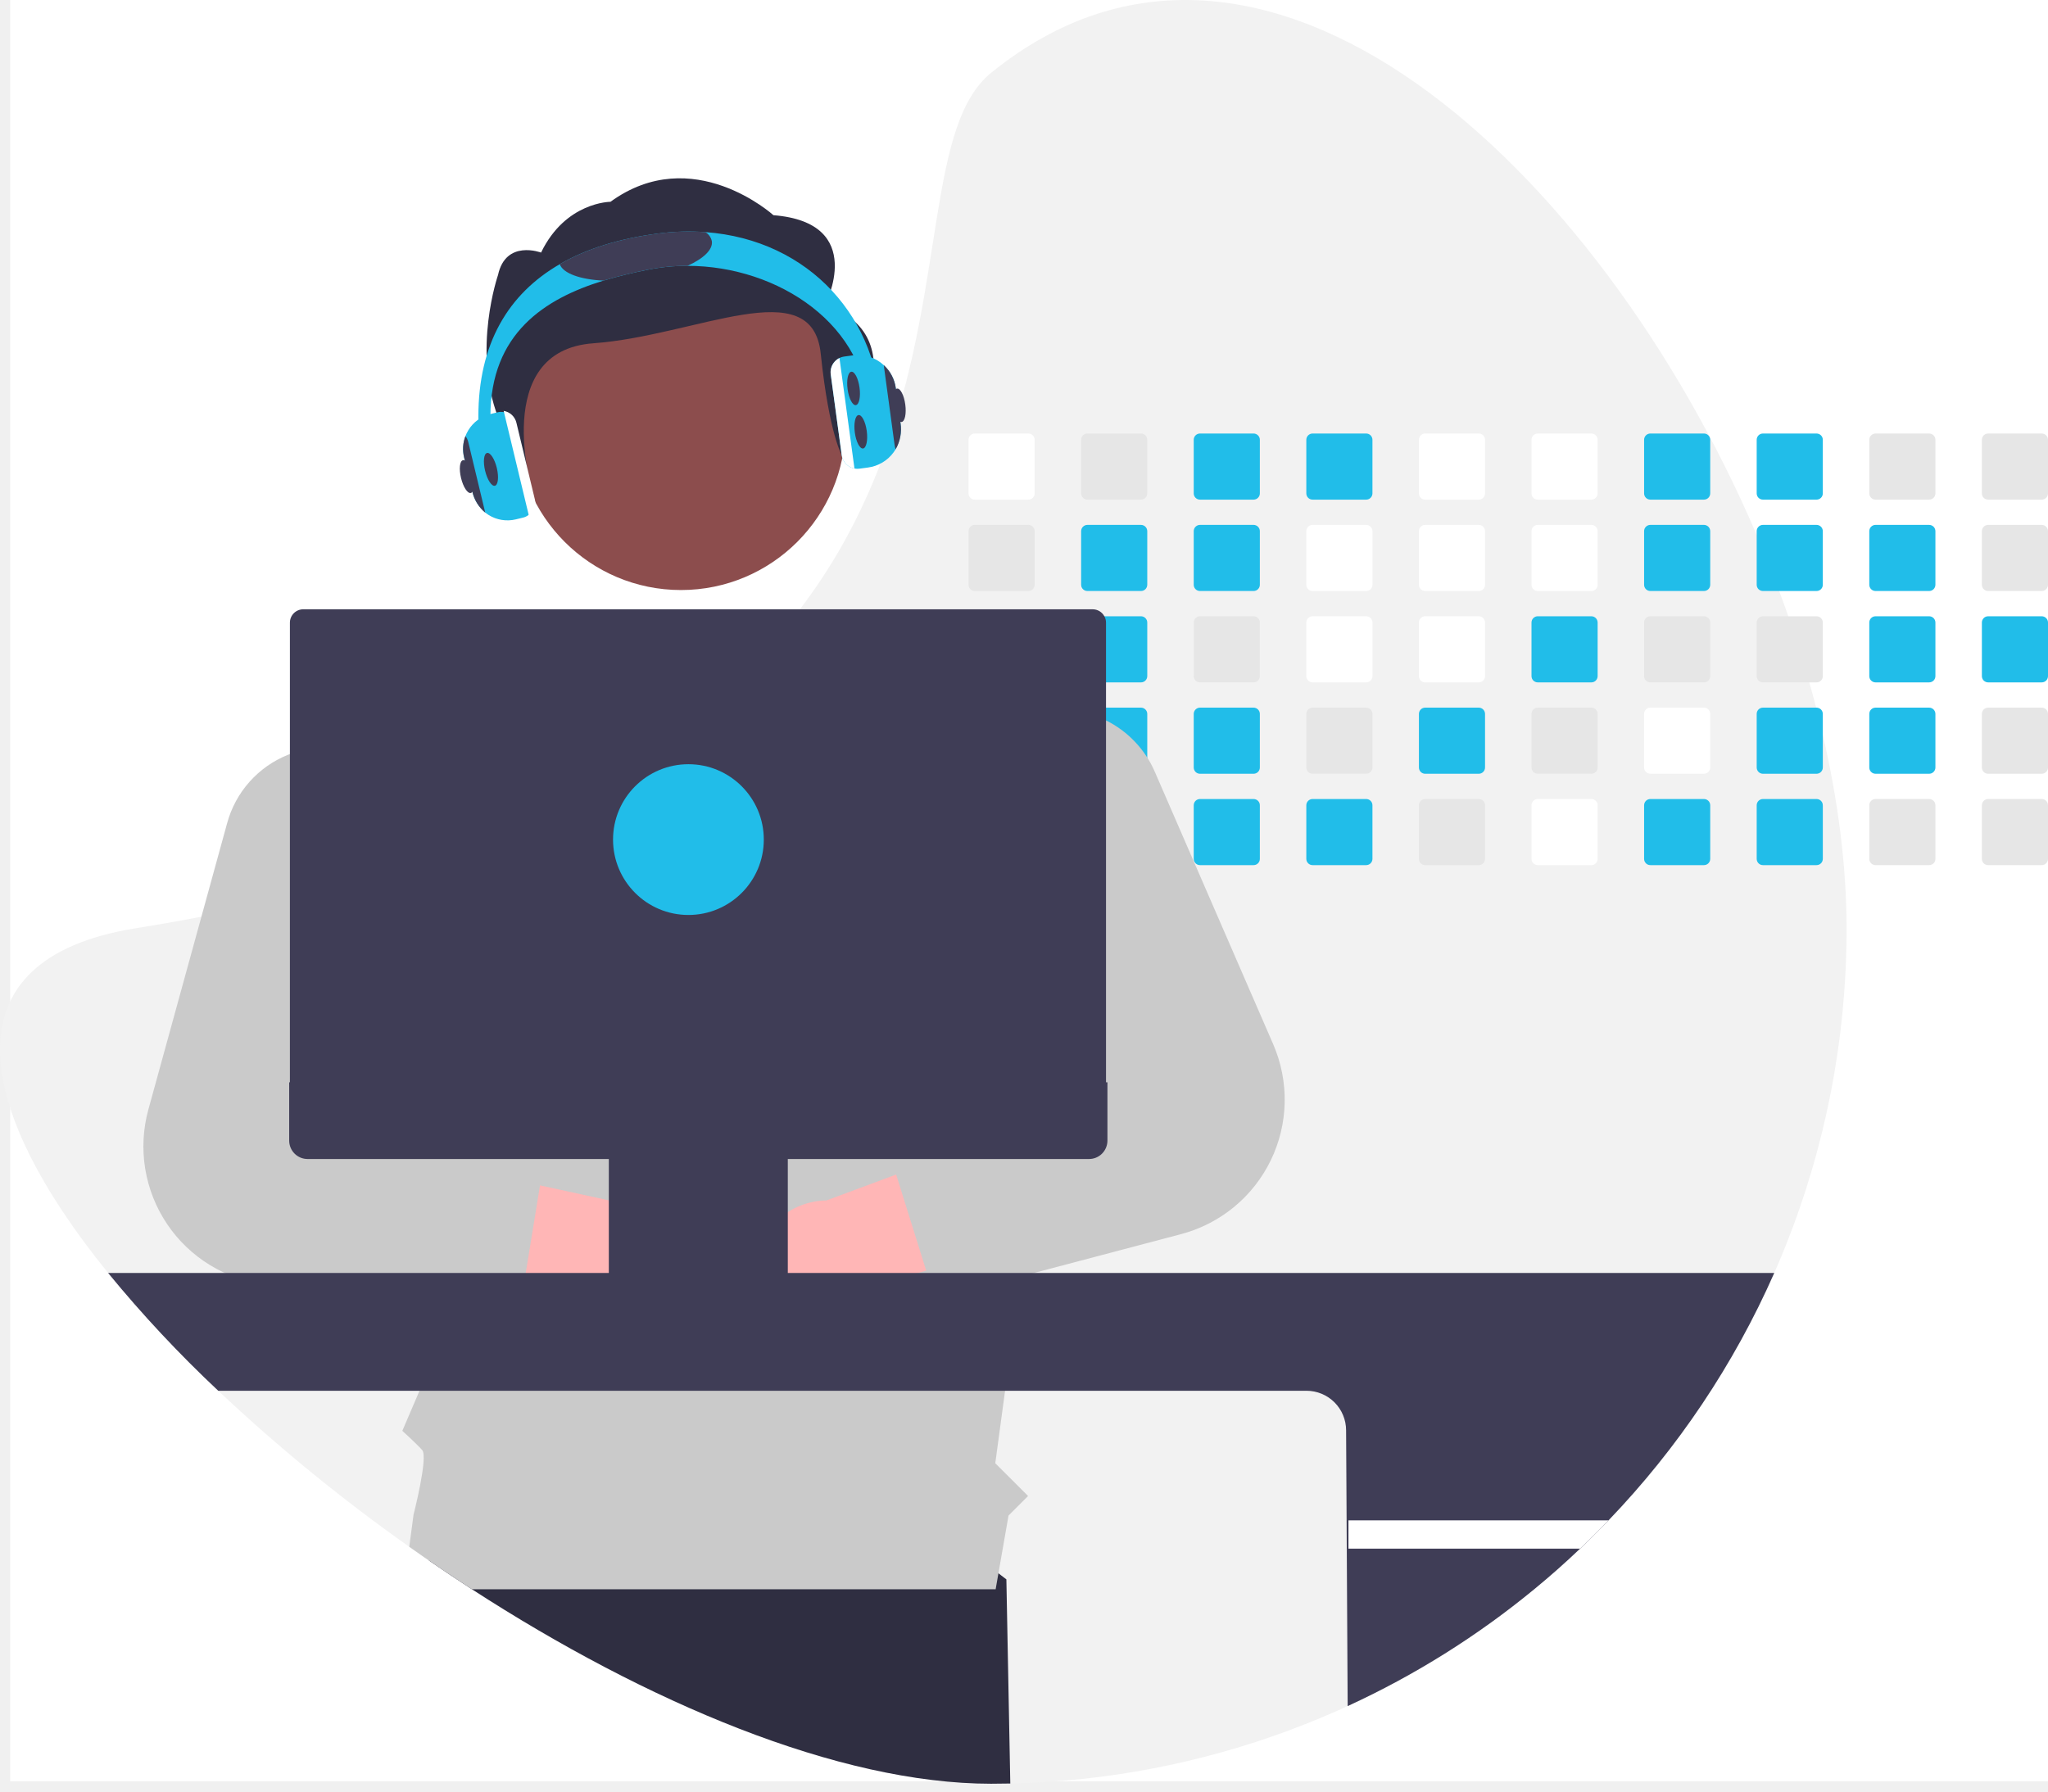
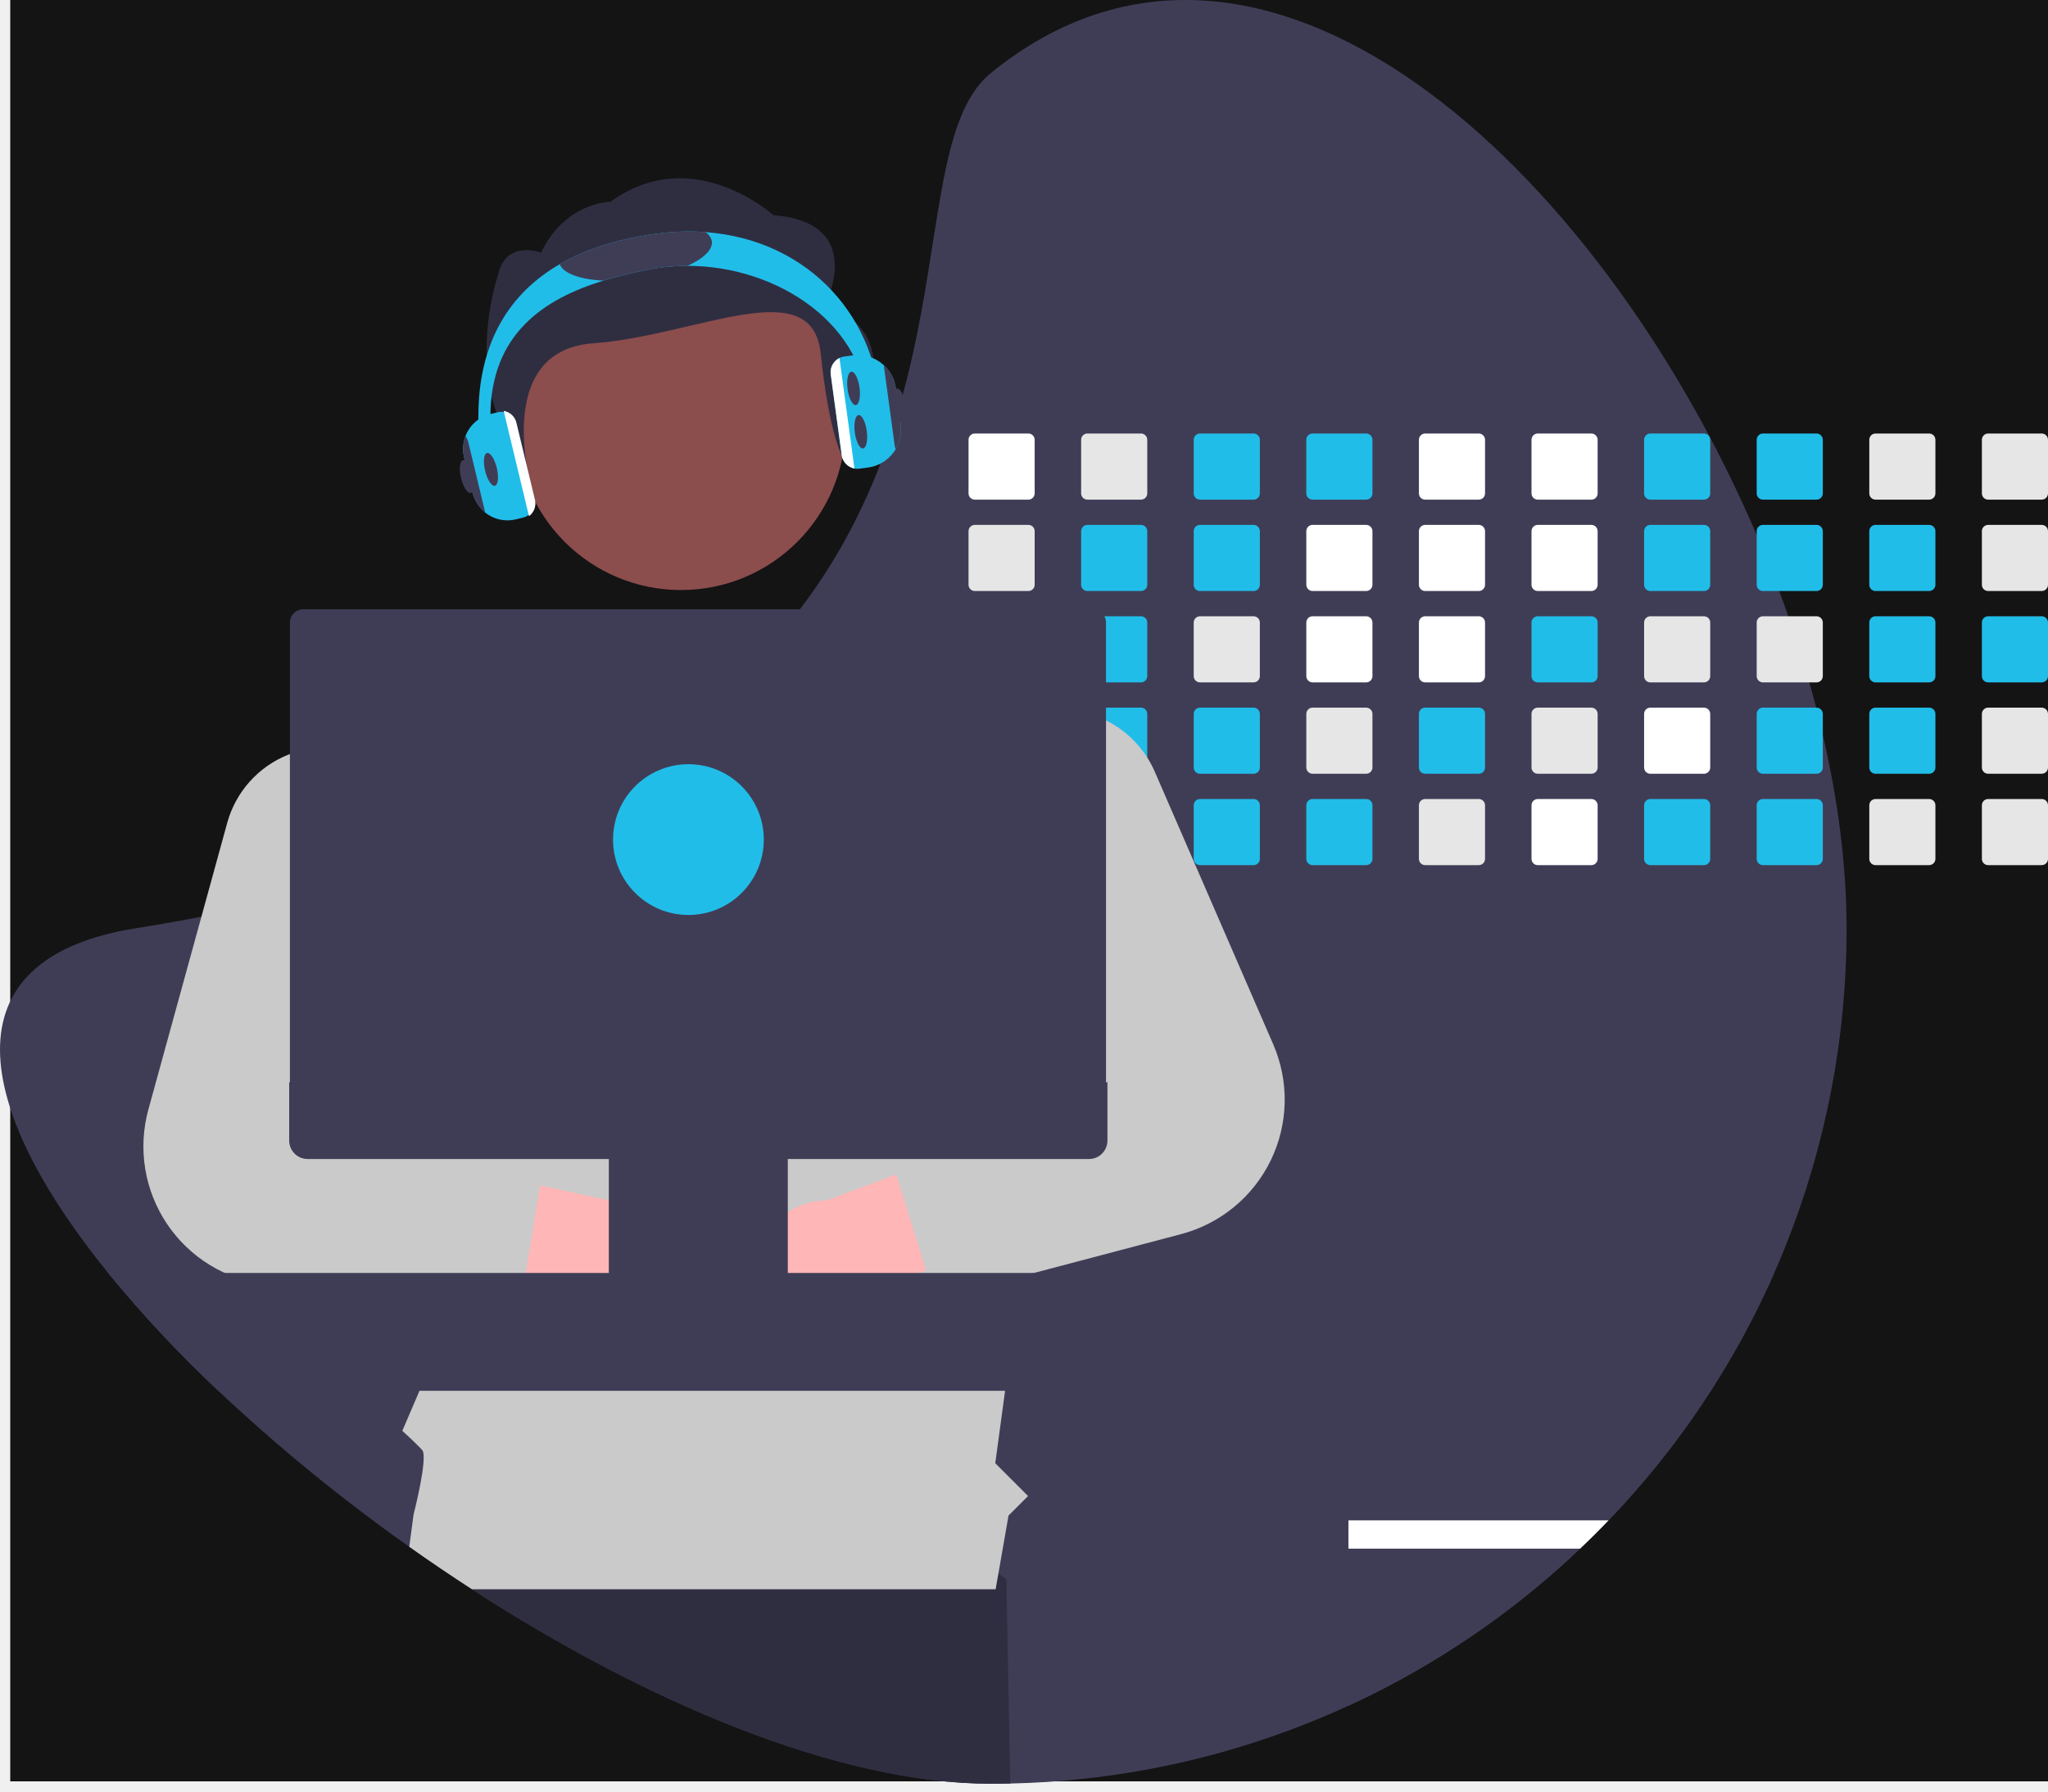
<svg xmlns="http://www.w3.org/2000/svg" width="200" height="175" viewBox="0 0 200 175" fill="none">
  <g clip-path="url(#clip0_30_2)">
-     <rect x="1" width="200" height="174" fill="white" />
-     <path d="M180.328 90.674C180.354 112.233 172.022 132.963 157.083 148.506C156.183 149.449 155.258 150.369 154.309 151.267C152.863 152.643 151.368 153.966 149.825 155.235C135.388 167.132 117.363 173.816 98.662 174.212C98.039 174.226 97.413 174.233 96.785 174.233C81.87 174.233 63.11 166.265 46.086 155.235C44.677 154.322 43.281 153.388 41.898 152.434C41.251 151.991 40.608 151.543 39.967 151.088C33.401 146.451 27.169 141.359 21.315 135.848C17.483 132.251 13.89 128.408 10.558 124.343C-2.524 108.204 -5.409 93.663 13.241 90.674C15.449 90.321 17.591 89.944 19.669 89.543C22.679 88.964 25.56 88.339 28.311 87.668C32.017 86.767 35.499 85.79 38.756 84.738C39.852 84.385 40.923 84.025 41.968 83.658C57.427 78.228 67.773 71.146 74.816 63.463C76.01 62.162 77.112 60.846 78.119 59.514C79.661 57.486 81.063 55.355 82.312 53.136C84.037 50.051 85.486 46.821 86.641 43.481L86.705 43.298C92.308 27.131 90.603 12.136 96.785 7.117C123.211 -14.339 156.11 16.216 171.552 52.249C172.33 54.065 173.063 55.891 173.748 57.729C174.057 58.55 174.354 59.372 174.639 60.196C175.392 62.343 176.074 64.496 176.688 66.654C176.923 67.477 177.147 68.3 177.36 69.121C177.588 70.008 177.807 70.892 178.009 71.776C179.512 78.251 180.328 84.637 180.328 90.674Z" fill="#F2F2F2" />
+     <rect x="1" width="200" height="174" fill="#141414" />
+     <path d="M180.328 90.674C180.354 112.233 172.022 132.963 157.083 148.506C156.183 149.449 155.258 150.369 154.309 151.267C152.863 152.643 151.368 153.966 149.825 155.235C135.388 167.132 117.363 173.816 98.662 174.212C98.039 174.226 97.413 174.233 96.785 174.233C81.87 174.233 63.11 166.265 46.086 155.235C44.677 154.322 43.281 153.388 41.898 152.434C41.251 151.991 40.608 151.543 39.967 151.088C33.401 146.451 27.169 141.359 21.315 135.848C17.483 132.251 13.89 128.408 10.558 124.343C-2.524 108.204 -5.409 93.663 13.241 90.674C15.449 90.321 17.591 89.944 19.669 89.543C22.679 88.964 25.56 88.339 28.311 87.668C32.017 86.767 35.499 85.79 38.756 84.738C39.852 84.385 40.923 84.025 41.968 83.658C57.427 78.228 67.773 71.146 74.816 63.463C76.01 62.162 77.112 60.846 78.119 59.514C79.661 57.486 81.063 55.355 82.312 53.136C84.037 50.051 85.486 46.821 86.641 43.481L86.705 43.298C92.308 27.131 90.603 12.136 96.785 7.117C123.211 -14.339 156.11 16.216 171.552 52.249C172.33 54.065 173.063 55.891 173.748 57.729C174.057 58.55 174.354 59.372 174.639 60.196C175.392 62.343 176.074 64.496 176.688 66.654C176.923 67.477 177.147 68.3 177.36 69.121C177.588 70.008 177.807 70.892 178.009 71.776C179.512 78.251 180.328 84.637 180.328 90.674Z" fill="#3F3D56" />
    <path d="M98.662 174.212C98.039 174.226 97.413 174.233 96.785 174.233C81.87 174.233 63.11 166.265 46.086 155.235C44.677 154.322 43.281 153.389 41.898 152.434L43.111 145.049L79.843 140.171L98.279 154.271L98.662 174.212Z" fill="#2F2E41" />
    <path d="M100.43 42.345H95.196C95.034 42.345 94.878 42.41 94.763 42.524C94.649 42.639 94.584 42.794 94.584 42.957V48.194C94.584 48.275 94.6 48.354 94.631 48.428C94.662 48.502 94.707 48.569 94.763 48.626C94.821 48.682 94.888 48.727 94.962 48.758C95.036 48.788 95.116 48.804 95.196 48.803H100.43C100.592 48.803 100.747 48.739 100.861 48.625C100.977 48.511 101.041 48.356 101.041 48.194V42.957C101.041 42.795 100.977 42.639 100.862 42.525C100.748 42.41 100.592 42.346 100.43 42.345Z" fill="white" />
    <path d="M100.43 51.27H95.196C95.034 51.271 94.878 51.335 94.763 51.45C94.649 51.564 94.584 51.72 94.584 51.882V57.12C94.584 57.2 94.6 57.279 94.631 57.353C94.662 57.427 94.707 57.494 94.763 57.551C94.821 57.608 94.888 57.652 94.962 57.683C95.036 57.713 95.116 57.729 95.196 57.729H100.43C100.592 57.729 100.747 57.665 100.861 57.551C100.977 57.436 101.041 57.281 101.041 57.12V51.882C101.041 51.72 100.977 51.565 100.862 51.45C100.748 51.336 100.592 51.271 100.43 51.27Z" fill="#E6E6E6" />
    <path d="M100.43 60.196H95.196C95.034 60.196 94.878 60.26 94.763 60.375C94.649 60.49 94.584 60.645 94.584 60.807V66.043C94.584 66.123 94.6 66.203 94.63 66.277C94.661 66.351 94.706 66.419 94.763 66.475C94.82 66.532 94.888 66.577 94.961 66.608C95.036 66.638 95.115 66.654 95.196 66.654H100.43C100.592 66.654 100.748 66.59 100.862 66.475C100.977 66.36 101.041 66.205 101.041 66.043V60.807C101.041 60.645 100.977 60.49 100.862 60.376C100.748 60.261 100.592 60.196 100.43 60.196Z" fill="#E6E6E6" />
    <path d="M101.032 69.624C101.006 69.484 100.932 69.356 100.821 69.264C100.712 69.173 100.573 69.122 100.43 69.121H95.196C95.034 69.121 94.878 69.186 94.763 69.301C94.649 69.415 94.584 69.571 94.584 69.733V74.968C94.584 75.048 94.6 75.128 94.63 75.202C94.661 75.276 94.706 75.344 94.763 75.401C94.82 75.457 94.888 75.503 94.961 75.533C95.036 75.564 95.115 75.579 95.196 75.579H100.43C100.592 75.579 100.748 75.515 100.862 75.4C100.977 75.286 101.041 75.13 101.041 74.968V69.733C101.042 69.697 101.039 69.66 101.032 69.624Z" fill="#E6E6E6" />
    <path d="M100.668 78.094C100.592 78.063 100.512 78.046 100.43 78.047H95.196C95.115 78.046 95.036 78.062 94.961 78.093C94.888 78.123 94.82 78.169 94.763 78.225C94.706 78.282 94.661 78.35 94.63 78.424C94.6 78.498 94.584 78.578 94.584 78.658V83.894C94.584 83.974 94.599 84.053 94.63 84.128C94.661 84.202 94.706 84.27 94.763 84.327C94.819 84.383 94.887 84.429 94.961 84.459C95.036 84.489 95.115 84.505 95.196 84.504H100.43C100.592 84.504 100.748 84.44 100.862 84.325C100.977 84.211 101.041 84.055 101.041 83.894V78.658C101.041 78.538 101.006 78.42 100.939 78.32C100.872 78.22 100.778 78.141 100.668 78.094Z" fill="#E6E6E6" />
    <path d="M111.426 42.345H106.191C106.029 42.345 105.874 42.41 105.759 42.524C105.644 42.639 105.58 42.794 105.58 42.957V48.194C105.58 48.275 105.596 48.354 105.626 48.428C105.657 48.502 105.702 48.569 105.759 48.626C105.816 48.682 105.883 48.727 105.957 48.758C106.032 48.788 106.111 48.804 106.191 48.803H111.426C111.587 48.803 111.743 48.739 111.857 48.625C111.972 48.511 112.037 48.356 112.037 48.194V42.957C112.037 42.795 111.972 42.639 111.857 42.525C111.743 42.41 111.588 42.346 111.426 42.345Z" fill="#E6E6E6" />
    <path d="M111.426 51.27H106.191C106.029 51.271 105.874 51.335 105.759 51.45C105.644 51.564 105.58 51.72 105.58 51.882V57.12C105.58 57.2 105.596 57.279 105.626 57.353C105.657 57.427 105.702 57.494 105.759 57.551C105.816 57.608 105.883 57.652 105.957 57.683C106.032 57.713 106.111 57.729 106.191 57.729H111.426C111.587 57.729 111.743 57.665 111.857 57.551C111.972 57.436 112.037 57.281 112.037 57.12V51.882C112.037 51.72 111.972 51.565 111.857 51.45C111.743 51.336 111.588 51.271 111.426 51.27Z" fill="#21BDE9" />
    <path d="M111.426 60.196H106.191C106.029 60.196 105.874 60.26 105.759 60.375C105.644 60.49 105.58 60.645 105.58 60.807V66.043C105.579 66.123 105.595 66.203 105.626 66.277C105.657 66.351 105.701 66.419 105.759 66.475C105.815 66.532 105.883 66.577 105.957 66.608C106.031 66.638 106.111 66.654 106.191 66.654H111.426C111.588 66.654 111.743 66.59 111.858 66.475C111.972 66.36 112.037 66.205 112.037 66.043V60.807C112.037 60.645 111.972 60.49 111.857 60.376C111.743 60.261 111.588 60.196 111.426 60.196Z" fill="#21BDE9" />
    <path d="M111.426 69.121H106.191C106.063 69.121 105.938 69.162 105.834 69.237C105.73 69.312 105.653 69.418 105.612 69.54C105.591 69.602 105.58 69.667 105.58 69.733V74.968C105.579 75.048 105.595 75.128 105.626 75.202C105.657 75.276 105.701 75.344 105.759 75.401C105.815 75.457 105.883 75.503 105.957 75.533C106.031 75.564 106.111 75.579 106.191 75.579H111.426C111.588 75.579 111.743 75.515 111.858 75.4C111.972 75.286 112.037 75.13 112.037 74.968V69.733C112.037 69.571 111.972 69.416 111.857 69.301C111.743 69.186 111.588 69.122 111.426 69.121Z" fill="#21BDE9" />
    <path d="M111.426 78.047H106.191C106.111 78.046 106.031 78.062 105.957 78.093C105.883 78.123 105.815 78.169 105.759 78.225C105.701 78.282 105.657 78.35 105.626 78.424C105.595 78.498 105.579 78.578 105.58 78.658V83.894C105.579 83.974 105.595 84.053 105.626 84.128C105.657 84.201 105.701 84.269 105.759 84.326C105.815 84.383 105.883 84.428 105.957 84.458C106.031 84.489 106.111 84.505 106.191 84.504H111.426C111.588 84.504 111.743 84.44 111.858 84.325C111.972 84.211 112.037 84.055 112.037 83.894V78.658C112.037 78.496 111.972 78.34 111.858 78.226C111.743 78.111 111.588 78.047 111.426 78.047Z" fill="#E6E6E6" />
    <path d="M122.421 42.345H117.186C117.024 42.345 116.869 42.41 116.754 42.524C116.64 42.639 116.575 42.794 116.575 42.957V48.194C116.575 48.275 116.591 48.354 116.622 48.428C116.652 48.502 116.698 48.569 116.754 48.626C116.811 48.682 116.879 48.727 116.953 48.758C117.027 48.788 117.106 48.804 117.186 48.803H122.421C122.583 48.803 122.738 48.739 122.852 48.625C122.967 48.511 123.032 48.356 123.032 48.194V42.957C123.032 42.795 122.967 42.639 122.852 42.525C122.738 42.41 122.583 42.346 122.421 42.345Z" fill="#21BDE9" />
    <path d="M122.421 51.27H117.186C117.024 51.271 116.869 51.335 116.754 51.45C116.64 51.564 116.575 51.72 116.575 51.882V57.12C116.575 57.2 116.591 57.279 116.622 57.353C116.652 57.427 116.698 57.494 116.754 57.551C116.811 57.608 116.879 57.652 116.953 57.683C117.027 57.713 117.106 57.729 117.186 57.729H122.421C122.583 57.729 122.738 57.665 122.852 57.551C122.967 57.436 123.032 57.281 123.032 57.12V51.882C123.032 51.72 122.967 51.565 122.852 51.45C122.738 51.336 122.583 51.271 122.421 51.27Z" fill="#21BDE9" />
    <path d="M122.421 60.196H117.186C117.024 60.196 116.869 60.26 116.754 60.375C116.64 60.49 116.575 60.645 116.575 60.807V66.043C116.575 66.123 116.591 66.203 116.621 66.277C116.652 66.351 116.697 66.419 116.754 66.475C116.811 66.532 116.878 66.577 116.952 66.608C117.027 66.638 117.106 66.654 117.186 66.654H122.421C122.583 66.654 122.739 66.59 122.853 66.475C122.968 66.36 123.032 66.205 123.032 66.043V60.807C123.032 60.645 122.967 60.49 122.852 60.376C122.738 60.261 122.583 60.196 122.421 60.196Z" fill="#E6E6E6" />
    <path d="M122.421 69.121H117.186C117.024 69.121 116.869 69.186 116.754 69.301C116.64 69.415 116.575 69.571 116.575 69.733V74.968C116.575 75.048 116.591 75.128 116.621 75.202C116.652 75.276 116.697 75.344 116.754 75.401C116.811 75.457 116.878 75.503 116.952 75.533C117.027 75.564 117.106 75.579 117.186 75.579H122.421C122.583 75.579 122.739 75.515 122.853 75.4C122.968 75.286 123.032 75.13 123.032 74.968V69.733C123.032 69.571 122.967 69.416 122.852 69.301C122.738 69.186 122.583 69.122 122.421 69.121Z" fill="#21BDE9" />
    <path d="M122.421 78.047H117.186C117.106 78.046 117.027 78.062 116.952 78.093C116.878 78.123 116.811 78.169 116.754 78.225C116.697 78.282 116.652 78.35 116.621 78.424C116.591 78.498 116.575 78.578 116.575 78.658V83.894C116.575 83.974 116.591 84.053 116.621 84.128C116.652 84.201 116.697 84.269 116.754 84.326C116.811 84.383 116.878 84.428 116.952 84.458C117.027 84.489 117.106 84.505 117.186 84.504H122.421C122.583 84.504 122.739 84.44 122.853 84.325C122.968 84.211 123.032 84.055 123.032 83.894V78.658C123.032 78.496 122.968 78.34 122.853 78.226C122.739 78.111 122.583 78.047 122.421 78.047Z" fill="#21BDE9" />
    <path d="M133.417 42.345H128.182C128.02 42.345 127.864 42.41 127.75 42.524C127.635 42.639 127.57 42.794 127.57 42.957V48.194C127.57 48.275 127.586 48.354 127.617 48.428C127.648 48.502 127.693 48.569 127.75 48.626C127.807 48.682 127.874 48.727 127.948 48.758C128.022 48.788 128.102 48.804 128.182 48.803H133.417C133.578 48.803 133.733 48.739 133.848 48.625C133.963 48.511 134.027 48.356 134.028 48.194V42.957C134.027 42.795 133.963 42.639 133.848 42.525C133.734 42.41 133.578 42.346 133.417 42.345Z" fill="#21BDE9" />
    <path d="M133.417 51.27H128.182C128.02 51.271 127.864 51.335 127.75 51.45C127.635 51.564 127.57 51.72 127.57 51.882V57.12C127.57 57.2 127.586 57.279 127.617 57.353C127.648 57.427 127.693 57.494 127.75 57.551C127.807 57.608 127.874 57.652 127.948 57.683C128.022 57.713 128.102 57.729 128.182 57.729H133.417C133.578 57.729 133.733 57.665 133.848 57.551C133.963 57.436 134.027 57.281 134.028 57.12V51.882C134.027 51.72 133.963 51.565 133.848 51.45C133.734 51.336 133.578 51.271 133.417 51.27Z" fill="white" />
    <path d="M133.417 60.196H128.182C128.02 60.196 127.864 60.26 127.75 60.375C127.635 60.49 127.57 60.645 127.57 60.807V66.043C127.57 66.123 127.586 66.203 127.617 66.277C127.648 66.351 127.692 66.419 127.749 66.475C127.806 66.532 127.874 66.577 127.948 66.608C128.022 66.638 128.101 66.654 128.182 66.654H133.417C133.579 66.654 133.734 66.59 133.848 66.475C133.963 66.36 134.028 66.205 134.028 66.043V60.807C134.027 60.645 133.963 60.49 133.848 60.376C133.734 60.261 133.578 60.196 133.417 60.196Z" fill="white" />
    <path d="M133.417 69.121H128.182C128.02 69.121 127.864 69.186 127.75 69.301C127.635 69.415 127.57 69.571 127.57 69.733V74.968C127.57 75.048 127.586 75.128 127.617 75.202C127.648 75.276 127.692 75.344 127.749 75.401C127.806 75.457 127.874 75.503 127.948 75.533C128.022 75.564 128.101 75.579 128.182 75.579H133.417C133.579 75.579 133.734 75.515 133.848 75.4C133.963 75.286 134.028 75.13 134.028 74.968V69.733C134.027 69.571 133.963 69.416 133.848 69.301C133.734 69.186 133.578 69.122 133.417 69.121Z" fill="#E6E6E6" />
    <path d="M133.417 78.047H128.182C128.101 78.046 128.022 78.062 127.948 78.093C127.874 78.123 127.806 78.169 127.749 78.225C127.692 78.282 127.648 78.35 127.617 78.424C127.586 78.498 127.57 78.578 127.57 78.658V83.894C127.57 83.974 127.586 84.053 127.617 84.128C127.648 84.201 127.692 84.269 127.749 84.326C127.806 84.383 127.874 84.428 127.948 84.458C128.022 84.489 128.101 84.505 128.182 84.504H133.417C133.579 84.504 133.734 84.44 133.848 84.325C133.963 84.211 134.028 84.055 134.028 83.894V78.658C134.028 78.496 133.963 78.34 133.848 78.226C133.734 78.111 133.579 78.047 133.417 78.047Z" fill="#21BDE9" />
    <path d="M144.412 42.345H139.175C139.013 42.346 138.858 42.41 138.744 42.525C138.63 42.64 138.566 42.795 138.566 42.957V48.194C138.566 48.356 138.63 48.511 138.744 48.625C138.859 48.739 139.013 48.803 139.175 48.803H144.412C144.573 48.803 144.728 48.739 144.843 48.625C144.958 48.511 145.023 48.356 145.023 48.194V42.957C145.023 42.795 144.958 42.639 144.843 42.525C144.729 42.41 144.574 42.346 144.412 42.345Z" fill="white" />
    <path d="M144.412 51.27H139.175C139.013 51.271 138.858 51.336 138.744 51.45C138.63 51.565 138.566 51.72 138.566 51.882V57.12C138.566 57.281 138.63 57.436 138.744 57.55C138.859 57.664 139.013 57.729 139.175 57.729H144.412C144.573 57.729 144.728 57.665 144.843 57.551C144.958 57.436 145.023 57.281 145.023 57.12V51.882C145.023 51.72 144.958 51.565 144.843 51.45C144.729 51.336 144.574 51.271 144.412 51.27Z" fill="white" />
    <path d="M144.412 60.196H139.175C139.013 60.196 138.858 60.261 138.744 60.376C138.63 60.49 138.566 60.646 138.566 60.807V66.043C138.566 66.123 138.581 66.202 138.612 66.276C138.642 66.35 138.687 66.418 138.743 66.475C138.8 66.531 138.868 66.576 138.941 66.607C139.015 66.638 139.094 66.654 139.175 66.654H144.412C144.574 66.654 144.729 66.59 144.844 66.475C144.959 66.36 145.023 66.205 145.023 66.043V60.807C145.023 60.645 144.958 60.49 144.843 60.376C144.729 60.261 144.574 60.196 144.412 60.196Z" fill="white" />
    <path d="M144.412 69.121H139.175C139.013 69.122 138.858 69.186 138.744 69.301C138.63 69.416 138.566 69.571 138.566 69.733V74.968C138.566 75.048 138.581 75.127 138.612 75.202C138.642 75.276 138.687 75.343 138.743 75.4C138.8 75.457 138.868 75.502 138.941 75.532C139.015 75.564 139.094 75.579 139.175 75.579H144.412C144.574 75.579 144.729 75.515 144.844 75.4C144.959 75.286 145.023 75.13 145.023 74.968V69.733C145.023 69.571 144.958 69.416 144.843 69.301C144.729 69.186 144.574 69.122 144.412 69.121Z" fill="#21BDE9" />
    <path d="M144.412 78.047H139.175C139.094 78.047 139.015 78.063 138.941 78.094C138.868 78.124 138.8 78.169 138.743 78.226C138.687 78.283 138.642 78.35 138.612 78.424C138.581 78.499 138.566 78.578 138.566 78.658V83.894C138.566 83.974 138.581 84.053 138.612 84.127C138.642 84.201 138.687 84.268 138.743 84.325C138.8 84.382 138.868 84.427 138.941 84.458C139.015 84.489 139.094 84.504 139.175 84.504H144.412C144.574 84.504 144.729 84.44 144.844 84.325C144.959 84.211 145.023 84.055 145.023 83.894V78.658C145.023 78.496 144.959 78.34 144.844 78.226C144.729 78.111 144.574 78.047 144.412 78.047Z" fill="#E6E6E6" />
    <path d="M155.407 42.345H150.17C150.008 42.346 149.854 42.41 149.739 42.525C149.626 42.64 149.561 42.795 149.561 42.957V48.194C149.561 48.356 149.626 48.511 149.74 48.625C149.854 48.739 150.009 48.803 150.17 48.803H155.407C155.569 48.803 155.724 48.739 155.839 48.625C155.953 48.511 156.018 48.356 156.019 48.194V42.957C156.018 42.795 155.953 42.639 155.839 42.525C155.724 42.41 155.569 42.346 155.407 42.345Z" fill="white" />
    <path d="M155.407 51.27H150.17C150.008 51.271 149.854 51.336 149.739 51.45C149.626 51.565 149.561 51.72 149.561 51.882V57.12C149.561 57.281 149.626 57.436 149.74 57.55C149.854 57.664 150.009 57.729 150.17 57.729H155.407C155.569 57.729 155.724 57.665 155.839 57.551C155.953 57.436 156.018 57.281 156.019 57.12V51.882C156.018 51.72 155.953 51.565 155.839 51.45C155.724 51.336 155.569 51.271 155.407 51.27Z" fill="white" />
    <path d="M155.407 60.196H150.17C150.008 60.196 149.854 60.261 149.739 60.376C149.626 60.49 149.561 60.646 149.561 60.807V66.043C149.561 66.123 149.577 66.202 149.607 66.276C149.638 66.35 149.683 66.418 149.739 66.475C149.796 66.531 149.863 66.576 149.937 66.607C150.011 66.638 150.09 66.654 150.17 66.654H155.407C155.569 66.654 155.725 66.59 155.839 66.475C155.954 66.36 156.019 66.205 156.019 66.043V60.807C156.018 60.645 155.953 60.49 155.839 60.376C155.724 60.261 155.569 60.196 155.407 60.196Z" fill="#21BDE9" />
    <path d="M155.407 69.121H150.17C150.008 69.122 149.854 69.186 149.739 69.301C149.626 69.416 149.561 69.571 149.561 69.733V74.968C149.561 75.048 149.577 75.127 149.607 75.202C149.638 75.276 149.683 75.343 149.739 75.4C149.796 75.457 149.863 75.502 149.937 75.532C150.011 75.564 150.09 75.579 150.17 75.579H155.407C155.569 75.579 155.725 75.515 155.839 75.4C155.954 75.286 156.019 75.13 156.019 74.968V69.733C156.018 69.571 155.953 69.416 155.839 69.301C155.724 69.186 155.569 69.122 155.407 69.121Z" fill="#E6E6E6" />
    <path d="M155.407 78.047H150.17C150.09 78.047 150.011 78.063 149.937 78.094C149.863 78.124 149.796 78.169 149.739 78.226C149.683 78.283 149.638 78.35 149.607 78.424C149.577 78.499 149.561 78.578 149.561 78.658V83.894C149.561 83.974 149.577 84.053 149.607 84.127C149.638 84.201 149.683 84.268 149.739 84.325C149.796 84.382 149.863 84.427 149.937 84.458C150.011 84.489 150.09 84.504 150.17 84.504H155.407C155.569 84.504 155.725 84.44 155.839 84.325C155.954 84.211 156.019 84.055 156.019 83.894V78.658C156.019 78.496 155.954 78.34 155.839 78.226C155.725 78.111 155.569 78.047 155.407 78.047Z" fill="white" />
    <path d="M166.403 42.345H161.166C161.004 42.346 160.849 42.41 160.735 42.525C160.621 42.64 160.557 42.795 160.557 42.957V48.194C160.557 48.356 160.621 48.511 160.735 48.625C160.85 48.739 161.004 48.803 161.166 48.803H166.403C166.564 48.803 166.719 48.739 166.834 48.625C166.948 48.511 167.013 48.356 167.014 48.194V42.957C167.013 42.795 166.949 42.639 166.834 42.525C166.719 42.41 166.564 42.346 166.403 42.345Z" fill="#21BDE9" />
    <path d="M166.403 51.27H161.166C161.004 51.271 160.849 51.336 160.735 51.45C160.621 51.565 160.557 51.72 160.557 51.882V57.12C160.557 57.281 160.621 57.436 160.735 57.55C160.85 57.664 161.004 57.729 161.166 57.729H166.403C166.564 57.729 166.719 57.665 166.834 57.551C166.948 57.436 167.013 57.281 167.014 57.12V51.882C167.013 51.72 166.949 51.565 166.834 51.45C166.72 51.336 166.564 51.271 166.403 51.27Z" fill="#21BDE9" />
    <path d="M166.403 60.196H161.166C161.004 60.196 160.849 60.261 160.735 60.376C160.621 60.49 160.557 60.646 160.557 60.807V66.043C160.557 66.123 160.572 66.202 160.603 66.276C160.633 66.35 160.678 66.418 160.734 66.475C160.791 66.531 160.858 66.576 160.932 66.607C161.006 66.638 161.086 66.654 161.166 66.654H166.403C166.565 66.654 166.72 66.59 166.834 66.475C166.949 66.36 167.014 66.205 167.014 66.043V60.807C167.013 60.645 166.949 60.49 166.834 60.376C166.72 60.261 166.564 60.196 166.403 60.196Z" fill="#E6E6E6" />
    <path d="M166.403 69.121H161.166C161.004 69.122 160.849 69.186 160.735 69.301C160.621 69.416 160.557 69.571 160.557 69.733V74.968C160.557 75.048 160.572 75.127 160.603 75.202C160.633 75.276 160.678 75.343 160.734 75.4C160.791 75.457 160.858 75.502 160.932 75.532C161.006 75.564 161.086 75.579 161.166 75.579H166.403C166.565 75.579 166.72 75.515 166.834 75.4C166.949 75.286 167.014 75.13 167.014 74.968V69.733C167.013 69.571 166.949 69.416 166.834 69.301C166.72 69.186 166.564 69.122 166.403 69.121Z" fill="white" />
    <path d="M166.403 78.047H161.166C161.086 78.047 161.006 78.063 160.932 78.094C160.858 78.124 160.791 78.169 160.734 78.226C160.678 78.283 160.633 78.35 160.603 78.424C160.572 78.499 160.557 78.578 160.557 78.658V83.894C160.557 83.974 160.572 84.053 160.603 84.127C160.633 84.201 160.678 84.268 160.734 84.325C160.791 84.382 160.858 84.427 160.932 84.458C161.006 84.489 161.086 84.504 161.166 84.504H166.403C166.565 84.504 166.72 84.44 166.834 84.325C166.949 84.211 167.014 84.055 167.014 83.894V78.658C167.014 78.496 166.949 78.34 166.834 78.226C166.72 78.111 166.565 78.047 166.403 78.047Z" fill="#21BDE9" />
    <path d="M177.398 42.345H172.161C171.999 42.346 171.844 42.41 171.73 42.525C171.616 42.64 171.552 42.795 171.552 42.957V48.194C171.552 48.356 171.617 48.511 171.73 48.625C171.845 48.739 171.999 48.803 172.161 48.803H177.398C177.559 48.803 177.714 48.739 177.83 48.625C177.944 48.511 178.009 48.356 178.009 48.194V42.957C178.009 42.795 177.944 42.639 177.83 42.525C177.715 42.41 177.56 42.346 177.398 42.345Z" fill="#21BDE9" />
    <path d="M177.398 51.27H172.161C171.999 51.271 171.844 51.336 171.73 51.45C171.616 51.565 171.552 51.72 171.552 51.882V57.12C171.552 57.281 171.617 57.436 171.73 57.55C171.845 57.664 171.999 57.729 172.161 57.729H177.398C177.559 57.729 177.714 57.665 177.83 57.551C177.944 57.436 178.009 57.281 178.009 57.12V51.882C178.009 51.72 177.944 51.565 177.83 51.45C177.715 51.336 177.56 51.271 177.398 51.27Z" fill="#21BDE9" />
    <path d="M177.398 60.196H172.161C171.999 60.196 171.844 60.261 171.73 60.376C171.616 60.49 171.552 60.646 171.552 60.807V66.043C171.552 66.123 171.568 66.202 171.598 66.276C171.628 66.35 171.673 66.418 171.73 66.475C171.786 66.531 171.854 66.576 171.928 66.607C172.001 66.638 172.081 66.654 172.161 66.654H177.398C177.56 66.654 177.715 66.59 177.83 66.475C177.945 66.36 178.009 66.205 178.009 66.043V60.807C178.009 60.645 177.944 60.49 177.83 60.376C177.715 60.261 177.56 60.196 177.398 60.196Z" fill="#E6E6E6" />
    <path d="M177.398 69.121H172.161C171.999 69.122 171.844 69.186 171.73 69.301C171.616 69.416 171.552 69.571 171.552 69.733V74.968C171.552 75.048 171.568 75.127 171.598 75.202C171.628 75.276 171.673 75.343 171.73 75.4C171.786 75.457 171.854 75.502 171.928 75.532C172.001 75.564 172.081 75.579 172.161 75.579H177.398C177.56 75.579 177.715 75.515 177.83 75.4C177.945 75.286 178.009 75.13 178.009 74.968V69.733C178.009 69.571 177.944 69.416 177.83 69.301C177.715 69.186 177.56 69.122 177.398 69.121Z" fill="#21BDE9" />
    <path d="M177.398 78.047H172.161C172.081 78.047 172.001 78.063 171.928 78.094C171.854 78.124 171.786 78.169 171.73 78.226C171.673 78.283 171.628 78.35 171.598 78.424C171.568 78.499 171.552 78.578 171.552 78.658V83.894C171.552 83.974 171.568 84.053 171.598 84.127C171.628 84.201 171.673 84.268 171.73 84.325C171.786 84.382 171.854 84.427 171.928 84.458C172.001 84.489 172.081 84.504 172.161 84.504H177.398C177.56 84.504 177.715 84.44 177.83 84.325C177.945 84.211 178.009 84.055 178.009 83.894V78.658C178.009 78.496 177.945 78.34 177.83 78.226C177.715 78.111 177.56 78.047 177.398 78.047Z" fill="#21BDE9" />
    <path d="M188.393 42.345H183.157C182.994 42.346 182.84 42.41 182.726 42.525C182.612 42.64 182.548 42.795 182.548 42.957V48.194C182.548 48.356 182.612 48.511 182.726 48.625C182.84 48.739 182.995 48.803 183.157 48.803H188.393C188.555 48.803 188.71 48.739 188.825 48.625C188.939 48.511 189.004 48.356 189.005 48.194V42.957C189.004 42.795 188.939 42.639 188.825 42.525C188.71 42.41 188.555 42.346 188.393 42.345Z" fill="#E6E6E6" />
    <path d="M188.393 51.27H183.157C182.994 51.271 182.84 51.336 182.726 51.45C182.612 51.565 182.548 51.72 182.548 51.882V57.12C182.548 57.281 182.612 57.436 182.726 57.55C182.84 57.664 182.995 57.729 183.157 57.729H188.393C188.555 57.729 188.71 57.665 188.825 57.551C188.939 57.436 189.004 57.281 189.005 57.12V51.882C189.004 51.72 188.939 51.565 188.825 51.45C188.71 51.336 188.555 51.271 188.393 51.27Z" fill="#21BDE9" />
    <path d="M188.393 60.196H183.157C182.994 60.196 182.84 60.261 182.726 60.376C182.612 60.49 182.548 60.646 182.548 60.807V66.043C182.548 66.123 182.563 66.202 182.593 66.276C182.624 66.35 182.669 66.418 182.726 66.475C182.782 66.531 182.849 66.576 182.923 66.607C182.997 66.638 183.077 66.654 183.157 66.654H188.393C188.555 66.654 188.711 66.59 188.826 66.475C188.94 66.36 189.005 66.205 189.005 66.043V60.807C189.004 60.645 188.939 60.49 188.825 60.376C188.71 60.261 188.555 60.196 188.393 60.196Z" fill="#21BDE9" />
    <path d="M188.393 69.121H183.157C182.994 69.122 182.84 69.186 182.726 69.301C182.612 69.416 182.548 69.571 182.548 69.733V74.968C182.548 75.048 182.563 75.127 182.593 75.202C182.624 75.276 182.669 75.343 182.726 75.4C182.782 75.457 182.849 75.502 182.923 75.532C182.997 75.564 183.077 75.579 183.157 75.579H188.393C188.555 75.579 188.711 75.515 188.826 75.4C188.94 75.286 189.005 75.13 189.005 74.968V69.733C189.004 69.571 188.939 69.416 188.825 69.301C188.71 69.186 188.555 69.122 188.393 69.121Z" fill="#21BDE9" />
    <path d="M188.393 78.047H183.157C183.077 78.047 182.997 78.063 182.923 78.094C182.849 78.124 182.782 78.169 182.726 78.226C182.669 78.283 182.624 78.35 182.593 78.424C182.563 78.499 182.548 78.578 182.548 78.658V83.894C182.548 83.974 182.563 84.053 182.593 84.127C182.624 84.201 182.669 84.268 182.726 84.325C182.782 84.382 182.849 84.427 182.923 84.458C182.997 84.489 183.077 84.504 183.157 84.504H188.393C188.555 84.504 188.711 84.44 188.826 84.325C188.94 84.211 189.005 84.055 189.005 83.894V78.658C189.005 78.496 188.94 78.34 188.826 78.226C188.711 78.111 188.555 78.047 188.393 78.047Z" fill="#E6E6E6" />
    <path d="M199.388 42.345H194.152C193.99 42.346 193.835 42.41 193.721 42.525C193.607 42.64 193.543 42.795 193.543 42.957V48.194C193.543 48.356 193.607 48.511 193.721 48.625C193.835 48.739 193.99 48.803 194.152 48.803H199.388C199.55 48.803 199.706 48.739 199.82 48.625C199.934 48.511 199.999 48.356 200 48.194V42.957C199.999 42.795 199.935 42.639 199.821 42.525C199.706 42.41 199.55 42.346 199.388 42.345Z" fill="#E6E6E6" />
    <path d="M199.388 51.27H194.152C193.99 51.271 193.835 51.336 193.721 51.45C193.607 51.565 193.543 51.72 193.543 51.882V57.12C193.543 57.281 193.607 57.436 193.721 57.55C193.835 57.664 193.99 57.729 194.152 57.729H199.388C199.55 57.729 199.706 57.665 199.82 57.551C199.934 57.436 199.999 57.281 200 57.12V51.882C199.999 51.72 199.935 51.565 199.821 51.45C199.706 51.336 199.55 51.271 199.388 51.27Z" fill="#E6E6E6" />
    <path d="M199.388 60.196H194.152C193.99 60.196 193.835 60.261 193.721 60.376C193.607 60.49 193.543 60.646 193.543 60.807V66.043C193.543 66.123 193.558 66.202 193.589 66.276C193.619 66.35 193.664 66.418 193.721 66.475C193.777 66.531 193.844 66.576 193.919 66.607C193.992 66.638 194.072 66.654 194.152 66.654H199.388C199.551 66.654 199.706 66.59 199.821 66.475C199.935 66.36 200 66.205 200 66.043V60.807C199.999 60.645 199.935 60.49 199.821 60.376C199.706 60.261 199.55 60.196 199.388 60.196Z" fill="#21BDE9" />
    <path d="M199.388 69.121H194.152C193.99 69.122 193.835 69.186 193.721 69.301C193.607 69.416 193.543 69.571 193.543 69.733V74.968C193.543 75.048 193.558 75.127 193.589 75.202C193.619 75.276 193.664 75.343 193.721 75.4C193.777 75.457 193.844 75.502 193.919 75.532C193.992 75.564 194.072 75.579 194.152 75.579H199.388C199.551 75.579 199.706 75.515 199.821 75.4C199.935 75.286 200 75.13 200 74.968V69.733C199.999 69.571 199.935 69.416 199.821 69.301C199.706 69.186 199.55 69.122 199.388 69.121Z" fill="#E6E6E6" />
    <path d="M199.388 78.047H194.152C194.072 78.047 193.992 78.063 193.919 78.094C193.844 78.124 193.777 78.169 193.721 78.226C193.664 78.283 193.619 78.35 193.589 78.424C193.558 78.499 193.543 78.578 193.543 78.658V83.894C193.543 83.974 193.558 84.053 193.589 84.127C193.619 84.201 193.664 84.268 193.721 84.325C193.777 84.382 193.844 84.427 193.919 84.458C193.992 84.489 194.072 84.504 194.152 84.504H199.388C199.551 84.504 199.706 84.44 199.821 84.325C199.935 84.211 200 84.055 200 83.894V78.658C200 78.496 199.935 78.34 199.821 78.226C199.706 78.111 199.551 78.047 199.388 78.047Z" fill="#E6E6E6" />
    <path d="M79.03 155.235H78.885L79.009 155.218L79.03 155.235Z" fill="#2F2E41" />
    <path d="M66.502 57.634C75.375 57.634 82.568 50.44 82.568 41.565C82.568 32.691 75.375 25.497 66.502 25.497C57.63 25.497 50.437 32.691 50.437 41.565C50.437 50.44 57.63 57.634 66.502 57.634Z" fill="#8C4D4D" />
    <path d="M80.572 29.784C80.572 29.784 84.774 21.75 75.529 21.02C75.529 21.02 67.648 13.869 59.615 19.712C59.615 19.712 55.234 19.712 52.838 24.671C52.838 24.671 49.392 23.364 48.635 26.863C48.635 26.863 46.113 34.166 48.635 40.74C51.156 47.313 51.994 48.044 51.994 48.044C51.994 48.044 47.85 34.262 57.936 33.532C68.022 32.801 79.308 26.497 80.148 34.532C80.988 42.566 82.253 44.545 82.253 44.545C82.253 44.545 90.237 33.071 80.572 29.784Z" fill="#2F2E41" />
    <path d="M108.061 81.165L108.009 81.438L107.428 84.504L103.414 105.719L103.177 106.967L102.678 109.608L101.996 113.212L100.484 121.196L100.052 123.484L99.889 124.343L99.833 124.644L99.383 127.013L99.248 127.727L98.152 135.848L97.195 142.925L100.397 146.129L98.488 148.038L97.234 155.218L97.237 155.235H46.086C44.016 153.894 41.977 152.512 39.967 151.088L40.388 147.937C40.388 147.937 41.837 142.309 41.227 141.636C40.621 140.964 39.29 139.762 39.29 139.762L40.967 135.848L41.199 135.305L40.809 127.207L40.8 127.013L40.67 124.343L40.654 124L40.628 123.484L40.132 113.212L40.122 113.042L39.972 109.929L39.831 106.967L39.77 105.719L39.165 93.223L38.756 84.738L38.399 77.351L39.836 76.864L55.202 71.64L61.568 63.364L74.816 63.463L81.301 63.512L92.123 73.55L94.584 74.725L94.603 74.735L96.369 75.579L100.846 77.717L105.58 79.98L108.009 81.139L108.061 81.165Z" fill="#CACACA" />
    <path d="M63.28 131.129C62.309 131.505 61.267 131.663 60.229 131.594C59.19 131.523 58.179 131.226 57.267 130.724C56.356 130.22 55.565 129.524 54.952 128.683C54.339 127.841 53.917 126.875 53.718 125.853L28.661 122.298L37.371 112.443L59.83 117.33C61.569 117.108 63.329 117.532 64.776 118.521C66.223 119.51 67.258 120.996 67.683 122.697C68.108 124.398 67.894 126.196 67.083 127.749C66.272 129.304 64.918 130.505 63.28 131.129Z" fill="#FFB6B6" />
    <path d="M52.108 113.212C51.644 112.623 50.986 112.217 50.252 112.066L39.972 109.929L38.916 109.71C38.303 109.582 37.723 109.325 37.215 108.958C36.707 108.59 36.283 108.12 35.97 107.576C35.645 107.007 35.448 106.372 35.394 105.719C35.345 105.124 35.416 104.526 35.603 103.959L39.165 93.223L41.477 86.257C41.757 85.417 41.922 84.542 41.968 83.658C42.097 81.21 41.34 78.798 39.835 76.864C38.513 75.163 36.678 73.933 34.603 73.356C32.528 72.778 30.322 72.883 28.311 73.656C28.252 73.677 28.191 73.701 28.132 73.724C26.69 74.3 25.402 75.203 24.369 76.363C23.336 77.523 22.587 78.906 22.181 80.406L19.669 89.543L14.489 108.379C13.971 110.265 13.866 112.243 14.182 114.174C14.498 116.105 15.228 117.946 16.321 119.569C17.415 121.193 18.846 122.56 20.516 123.579C22.187 124.598 24.058 125.243 26.002 125.472L40.809 127.207L47.661 128.012C48.453 128.107 49.252 127.9 49.899 127.433C50.546 126.965 50.993 126.271 51.151 125.488C51.162 125.446 51.17 125.402 51.176 125.359L51.341 124.343L52.736 115.787L52.75 115.7C52.822 115.263 52.803 114.816 52.692 114.388C52.582 113.959 52.383 113.559 52.108 113.212Z" fill="#CACACA" />
    <path d="M79.24 131.403C80.254 131.638 81.308 131.649 82.326 131.432C83.345 131.217 84.303 130.78 85.135 130.154C85.967 129.528 86.651 128.726 87.139 127.807C87.628 126.887 87.909 125.871 87.963 124.832L112.268 117.777L102.254 109.25L80.709 117.256C78.957 117.282 77.274 117.949 75.981 119.133C74.688 120.316 73.873 121.933 73.692 123.677C73.511 125.42 73.976 127.17 74.998 128.594C76.021 130.018 77.53 131.017 79.24 131.403Z" fill="#FFB6B6" />
    <path d="M124.335 101.998L112.775 75.389C111.83 73.204 110.141 71.425 108.009 70.368C107.35 70.043 106.657 69.791 105.944 69.615C105.834 69.587 105.723 69.561 105.612 69.54C104.1 69.21 102.531 69.239 101.032 69.624C99.661 69.977 98.381 70.614 97.273 71.494C96.165 72.375 95.255 73.48 94.603 74.735C94.596 74.745 94.59 74.756 94.584 74.768C93.856 76.178 93.468 77.739 93.453 79.326C93.438 80.913 93.796 82.482 94.497 83.905L94.641 84.192L102.81 100.601C103.089 101.162 103.246 101.776 103.271 102.402C103.296 103.028 103.188 103.652 102.955 104.234C102.722 104.816 102.369 105.341 101.918 105.777C101.468 106.212 100.93 106.547 100.341 106.76L99.767 106.967L89.449 110.695C88.674 110.971 88.038 111.537 87.672 112.274C87.307 113.01 87.241 113.86 87.49 114.644L87.516 114.726L90.408 123.983C90.422 124.026 90.437 124.068 90.453 124.11C90.479 124.19 90.51 124.268 90.547 124.343C90.855 125.033 91.398 125.59 92.079 125.914C92.761 126.239 93.536 126.31 94.265 126.114L99.833 124.644L100.968 124.343L115.348 120.545C117.24 120.045 119.001 119.142 120.512 117.897C122.023 116.653 123.246 115.097 124.1 113.336C124.954 111.575 125.417 109.649 125.457 107.693C125.497 105.735 125.114 103.793 124.335 101.998Z" fill="#CACACA" />
    <path d="M10.558 124.343C13.89 128.408 17.483 132.251 21.315 135.848H127.594C128.618 135.85 129.599 136.258 130.323 136.982C131.047 137.706 131.454 138.688 131.455 139.712L131.608 166.648C138.146 163.644 144.269 159.808 149.825 155.235C151.368 153.967 152.862 152.645 154.309 151.267C155.257 150.369 156.181 149.449 157.083 148.506C163.848 141.459 169.324 133.281 173.266 124.343H10.558Z" fill="#3F3D56" />
    <path d="M157.083 148.506C156.183 149.449 155.258 150.369 154.309 151.267H131.686V148.506H157.083Z" fill="white" />
    <path d="M107.849 60.196C107.737 59.99 107.572 59.817 107.37 59.697C107.168 59.577 106.939 59.514 106.703 59.514H29.614C29.268 59.515 28.937 59.653 28.693 59.897C28.449 60.142 28.311 60.473 28.311 60.819V106.967H108.009V60.819C108.01 60.601 107.955 60.386 107.849 60.196Z" fill="#3F3D56" />
    <path d="M28.241 105.718V111.413C28.241 111.649 28.288 111.882 28.378 112.101C28.468 112.319 28.601 112.517 28.768 112.684C28.935 112.851 29.133 112.984 29.351 113.074C29.569 113.164 29.803 113.21 30.039 113.21H59.455V124.449H59.064C59.033 124.449 59.003 124.455 58.974 124.467C58.946 124.479 58.92 124.496 58.899 124.517C58.877 124.539 58.86 124.565 58.848 124.593C58.836 124.621 58.83 124.652 58.83 124.683V125.464C58.83 125.495 58.836 125.526 58.848 125.554C58.86 125.582 58.877 125.608 58.899 125.63C58.92 125.651 58.946 125.668 58.974 125.681C59.003 125.692 59.033 125.698 59.064 125.698H77.325C77.355 125.698 77.385 125.692 77.414 125.681C77.443 125.668 77.468 125.651 77.49 125.63C77.512 125.608 77.529 125.582 77.541 125.554C77.552 125.526 77.558 125.495 77.558 125.464V124.683C77.558 124.652 77.552 124.621 77.541 124.593C77.529 124.565 77.512 124.539 77.49 124.517C77.468 124.496 77.443 124.479 77.414 124.467C77.385 124.455 77.355 124.449 77.325 124.449H76.934V113.21H106.35C106.586 113.21 106.82 113.164 107.038 113.074C107.256 112.984 107.454 112.851 107.621 112.684C107.788 112.517 107.92 112.319 108.01 112.101C108.101 111.882 108.148 111.649 108.148 111.413V105.718H28.241Z" fill="#3F3D56" />
    <path d="M67.229 89.373C71.294 89.373 74.59 86.077 74.59 82.01C74.59 77.944 71.294 74.647 67.229 74.647C63.163 74.647 59.867 77.944 59.867 82.01C59.867 86.077 63.163 89.373 67.229 89.373Z" fill="#21BDE9" />
    <path d="M85.985 40.687H84.81C84.81 31.797 76.012 25.971 67.138 25.967C65.847 25.963 64.559 26.088 63.294 26.341C61.869 26.625 60.389 26.966 58.936 27.411C53.206 29.168 47.892 32.564 47.892 40.687C47.89 42.265 48.091 43.836 48.489 45.363L47.351 45.659C46.929 44.035 46.715 42.365 46.716 40.687C46.716 33.589 49.629 28.714 54.661 25.807C57.307 24.278 60.535 23.293 64.234 22.813C65.773 22.608 67.329 22.561 68.878 22.672C79.083 23.406 85.985 31.233 85.985 40.687Z" fill="#21BDE9" />
    <path d="M87.944 41.339L87.481 37.914C87.366 37.05 86.95 36.253 86.305 35.666C85.891 35.283 85.395 35 84.855 34.837C84.316 34.674 83.746 34.636 83.189 34.725L82.453 34.826C82.252 34.853 82.058 34.919 81.882 35.021C81.706 35.123 81.553 35.259 81.43 35.421C81.307 35.583 81.216 35.767 81.164 35.964C81.112 36.16 81.099 36.365 81.127 36.567L82.197 44.455C82.241 44.776 82.385 45.076 82.609 45.311C82.832 45.546 83.124 45.705 83.444 45.765C83.538 45.784 83.634 45.793 83.73 45.793C83.799 45.793 83.868 45.788 83.937 45.779L84.76 45.668C85.262 45.602 85.745 45.433 86.179 45.173C86.613 44.913 86.99 44.567 87.285 44.156C87.349 44.067 87.41 43.975 87.466 43.881C87.907 43.111 88.075 42.216 87.944 41.339Z" fill="#21BDE9" />
    <path d="M81.978 34.97C81.762 35.075 81.575 35.23 81.43 35.421C81.307 35.583 81.216 35.767 81.164 35.964C81.112 36.16 81.099 36.365 81.127 36.567L82.197 44.455C82.241 44.776 82.385 45.076 82.609 45.311C82.832 45.546 83.124 45.705 83.444 45.765L81.978 34.97Z" fill="white" />
    <path d="M87.944 41.339L87.481 37.914C87.366 37.05 86.95 36.253 86.305 35.666L87.37 43.514C87.386 43.64 87.419 43.763 87.466 43.881C87.908 43.111 88.075 42.216 87.944 41.339Z" fill="#3F3D56" />
    <path d="M84.283 43.806C84.604 43.762 84.766 42.996 84.644 42.096C84.522 41.194 84.162 40.499 83.84 40.543C83.519 40.587 83.357 41.353 83.479 42.254C83.601 43.155 83.961 43.849 84.283 43.806Z" fill="#3F3D56" />
    <path d="M83.577 39.572C83.899 39.529 84.061 38.763 83.939 37.862C83.817 36.961 83.457 36.266 83.135 36.31C82.813 36.353 82.651 37.119 82.774 38.02C82.896 38.921 83.256 39.616 83.577 39.572Z" fill="#3F3D56" />
    <path d="M88.045 41.219C88.367 41.175 88.528 40.409 88.406 39.508C88.284 38.607 87.924 37.912 87.603 37.956C87.281 38 87.119 38.766 87.241 39.666C87.364 40.568 87.724 41.263 88.045 41.219Z" fill="#3F3D56" />
    <path d="M67.138 25.967C65.847 25.963 64.559 26.088 63.294 26.341C61.869 26.625 60.389 26.966 58.936 27.411C56.667 27.3 54.998 26.712 54.661 25.807C57.307 24.278 60.535 23.293 64.234 22.813C65.773 22.608 67.329 22.561 68.878 22.672C69.042 22.768 69.184 22.898 69.294 23.053C69.404 23.207 69.481 23.384 69.518 23.57C69.628 24.389 68.695 25.259 67.138 25.967Z" fill="#3F3D56" />
    <path d="M52.127 48.848L50.316 41.32C50.251 41.048 50.108 40.802 49.904 40.611C49.7 40.421 49.444 40.295 49.168 40.25C49.091 40.238 49.012 40.231 48.933 40.231C48.822 40.231 48.712 40.245 48.604 40.271L47.903 40.44C47.001 40.658 46.222 41.226 45.738 42.018C45.253 42.81 45.103 43.761 45.319 44.664L46.13 48.041C46.316 48.837 46.757 49.549 47.386 50.069C47.488 50.151 47.595 50.227 47.706 50.297C48.1 50.544 48.54 50.71 48.999 50.784C49.458 50.858 49.928 50.84 50.38 50.73L51.078 50.56C51.263 50.517 51.436 50.436 51.588 50.323C51.814 50.158 51.986 49.93 52.082 49.667C52.178 49.405 52.193 49.12 52.127 48.848Z" fill="#21BDE9" />
    <path d="M48.331 47.447C48.646 47.371 48.73 46.593 48.517 45.709C48.304 44.825 47.876 44.17 47.561 44.246C47.245 44.322 47.161 45.1 47.374 45.984C47.587 46.868 48.015 47.523 48.331 47.447Z" fill="#3F3D56" />
    <path d="M45.979 48.153C46.295 48.077 46.378 47.299 46.166 46.415C45.953 45.531 45.525 44.876 45.209 44.952C44.893 45.028 44.81 45.806 45.023 46.69C45.235 47.574 45.664 48.229 45.979 48.153Z" fill="#3F3D56" />
    <path d="M52.242 48.82L50.431 41.292C50.361 40.998 50.205 40.731 49.984 40.525C49.762 40.319 49.485 40.184 49.187 40.135L51.659 50.417C51.903 50.238 52.088 49.991 52.192 49.707C52.296 49.422 52.313 49.114 52.242 48.82Z" fill="white" />
    <path d="M45.728 43.173C45.678 42.964 45.584 42.767 45.453 42.597C45.199 43.256 45.152 43.977 45.319 44.664L46.13 48.041C46.316 48.837 46.757 49.549 47.386 50.069L45.728 43.173Z" fill="#3F3D56" />
  </g>
  <defs>
    <clipPath id="clip0_30_2">
      <rect width="200" height="174.233" fill="white" />
    </clipPath>
  </defs>
</svg>
